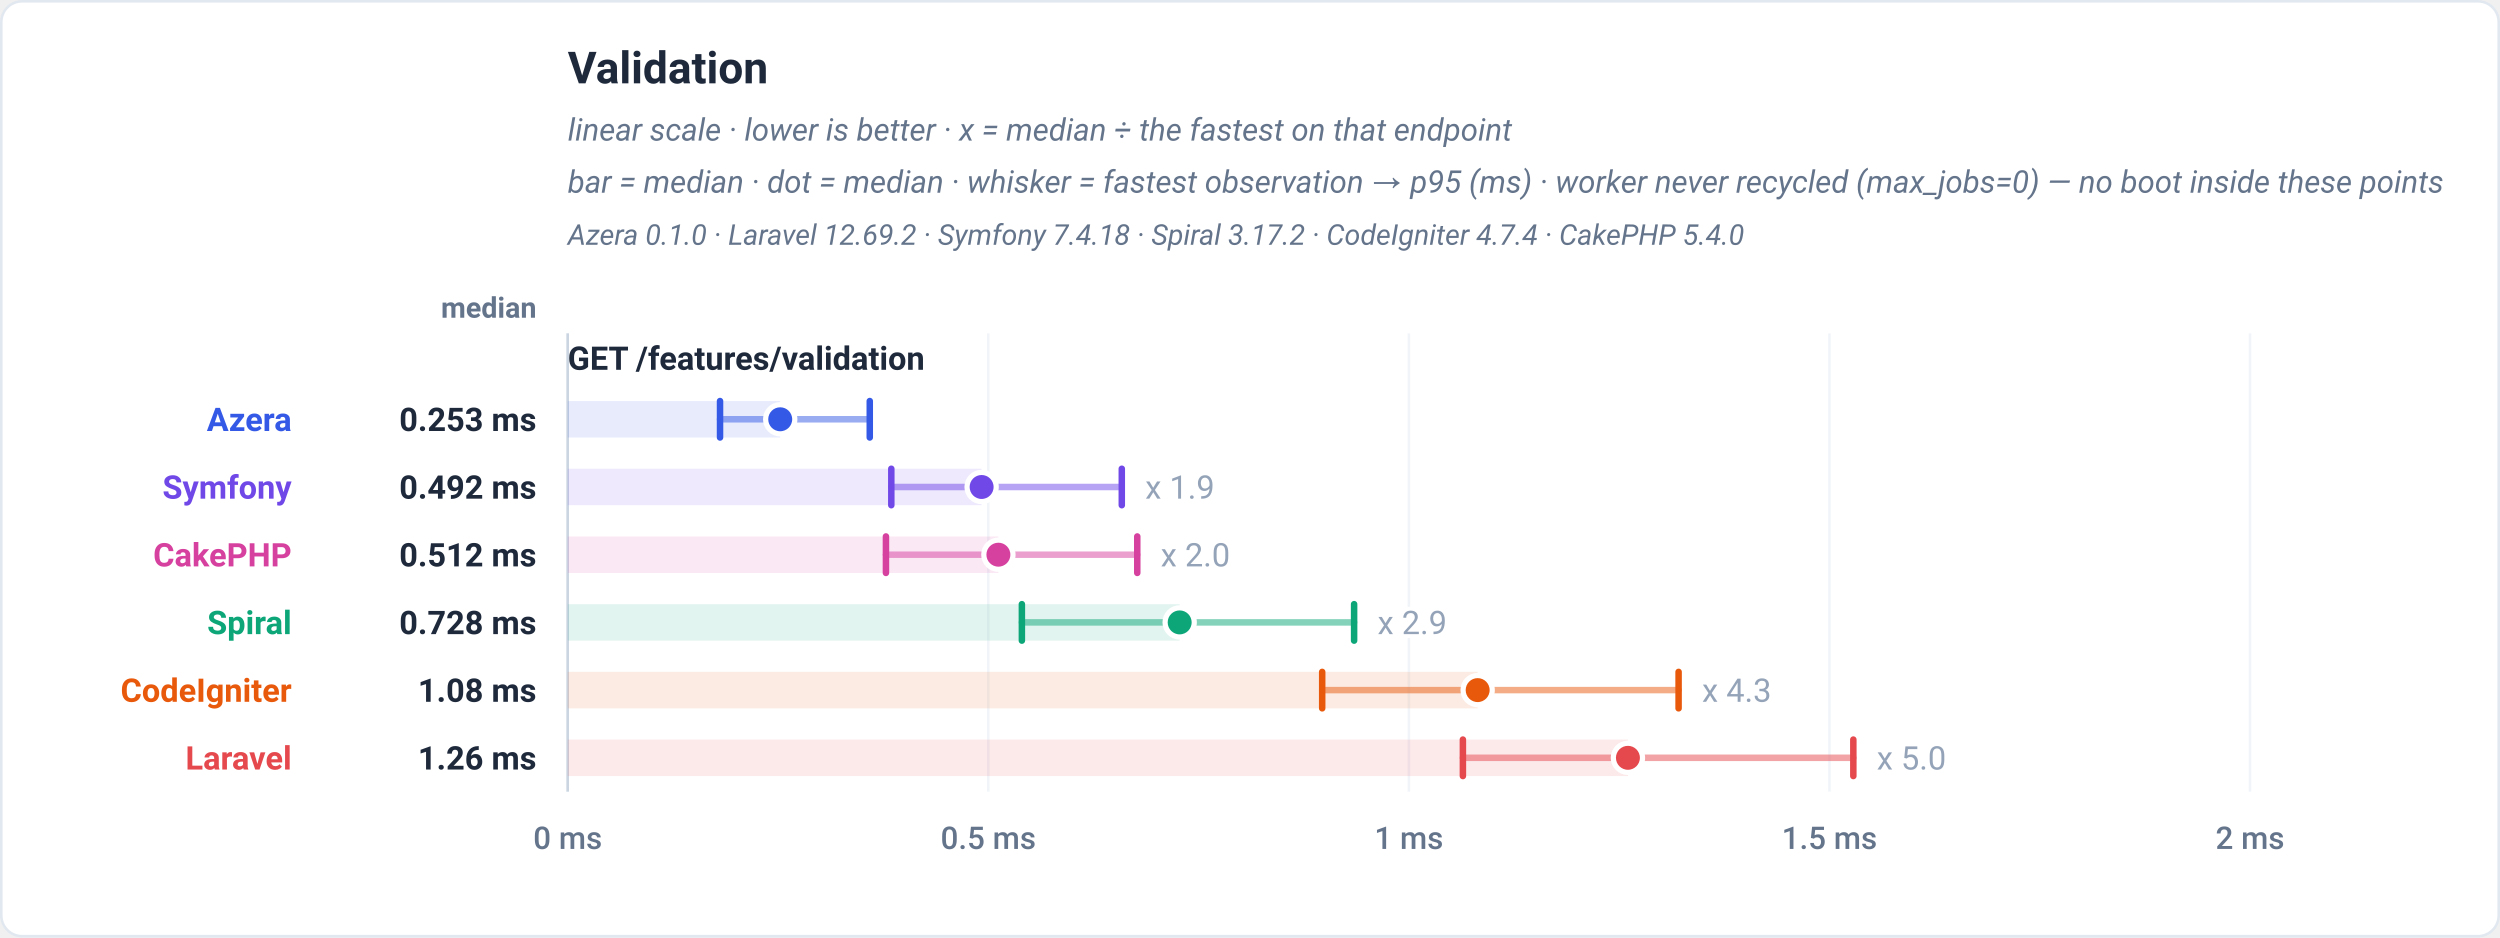
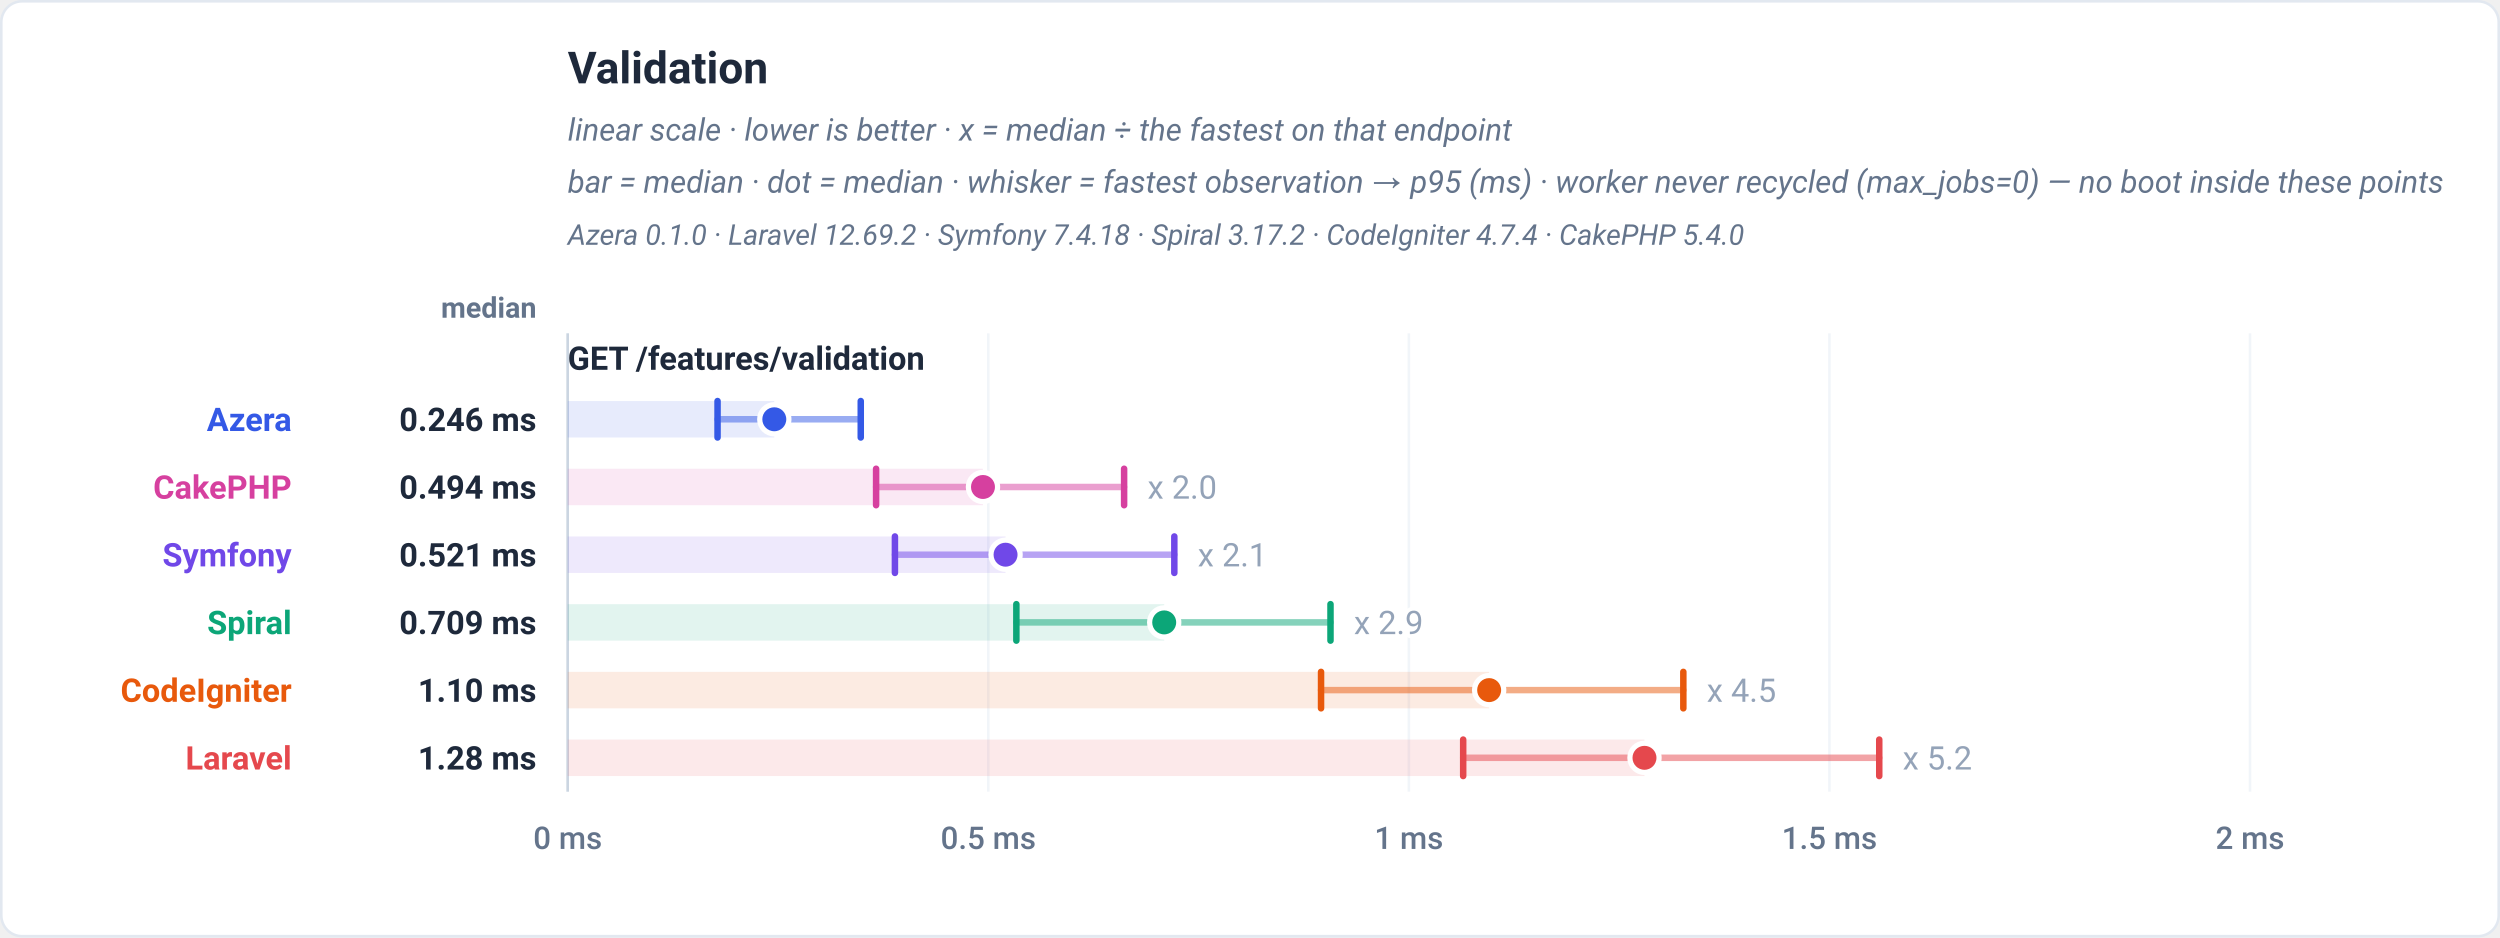
<svg xmlns="http://www.w3.org/2000/svg" viewBox="0 0 960 360" width="960" height="360" role="img" font-family="-apple-system,BlinkMacSystemFont,'Segoe UI',Roboto,Helvetica,Arial,sans-serif">
  <rect x="0.5" y="0.5" width="959" height="359" rx="8" fill="#ffffff" stroke="#e2e8f0" />
  <text x="218" y="32" font-family="-apple-system,BlinkMacSystemFont,'Segoe UI',Roboto,Helvetica,Arial,sans-serif" font-size="17" font-weight="700" fill="#1e293b" text-anchor="start">Validation</text>
  <text x="218" y="54" font-family="-apple-system,BlinkMacSystemFont,'Segoe UI',Roboto,Helvetica,Arial,sans-serif" font-size="12" font-weight="400" fill="#64748b" text-anchor="start" font-style="italic">linear scale · lower is better · x = median ÷ the fastest on that endpoint</text>
  <text x="218" y="74" font-family="-apple-system,BlinkMacSystemFont,'Segoe UI',Roboto,Helvetica,Arial,sans-serif" font-size="12" font-weight="400" fill="#64748b" text-anchor="start" font-style="italic">bar = median · dot = median · whisker = fastest observation → p95 (ms) · worker never recycled (max_jobs=0) — no boot inside these points</text>
  <text x="218" y="94" font-family="-apple-system,BlinkMacSystemFont,'Segoe UI',Roboto,Helvetica,Arial,sans-serif" font-size="11" font-weight="400" fill="#64748b" text-anchor="start" font-style="italic">Azera 0.1.0 · Laravel 12.69.2 · Symfony 7.4.18 · Spiral 3.17.2 · CodeIgniter 4.7.4 · CakePHP 5.4.0</text>
  <text x="206" y="122" font-family="-apple-system,BlinkMacSystemFont,'Segoe UI',Roboto,Helvetica,Arial,sans-serif" font-size="11" font-weight="600" fill="#64748b" text-anchor="end">median</text>
  <line x1="218" y1="128" x2="218" y2="304" stroke="#f1f5f9" stroke-width="1" />
  <text x="218" y="326" font-family="-apple-system,BlinkMacSystemFont,'Segoe UI',Roboto,Helvetica,Arial,sans-serif" font-size="12" font-weight="500" fill="#64748b" text-anchor="middle">0 ms</text>
  <line x1="379.5" y1="128" x2="379.5" y2="304" stroke="#f1f5f9" stroke-width="1" />
  <text x="379.5" y="326" font-family="-apple-system,BlinkMacSystemFont,'Segoe UI',Roboto,Helvetica,Arial,sans-serif" font-size="12" font-weight="500" fill="#64748b" text-anchor="middle">0.5 ms</text>
  <line x1="541" y1="128" x2="541" y2="304" stroke="#f1f5f9" stroke-width="1" />
  <text x="541" y="326" font-family="-apple-system,BlinkMacSystemFont,'Segoe UI',Roboto,Helvetica,Arial,sans-serif" font-size="12" font-weight="500" fill="#64748b" text-anchor="middle">1 ms</text>
  <line x1="702.5" y1="128" x2="702.5" y2="304" stroke="#f1f5f9" stroke-width="1" />
  <text x="702.5" y="326" font-family="-apple-system,BlinkMacSystemFont,'Segoe UI',Roboto,Helvetica,Arial,sans-serif" font-size="12" font-weight="500" fill="#64748b" text-anchor="middle">1.5 ms</text>
  <line x1="864" y1="128" x2="864" y2="304" stroke="#f1f5f9" stroke-width="1" />
  <text x="864" y="326" font-family="-apple-system,BlinkMacSystemFont,'Segoe UI',Roboto,Helvetica,Arial,sans-serif" font-size="12" font-weight="500" fill="#64748b" text-anchor="middle">2 ms</text>
  <line x1="218" y1="128" x2="218" y2="304" stroke="#cbd5e1" stroke-width="1" />
  <text x="218" y="142" font-family="-apple-system,BlinkMacSystemFont,'Segoe UI',Roboto,Helvetica,Arial,sans-serif" font-size="12.5" font-weight="700" fill="#1e293b" text-anchor="start">GET /features/validation</text>
-   <rect x="218" y="154" width="81.6" height="14" fill="#3459e6" fill-opacity="0.12" />
-   <line x1="276.49" y1="161" x2="333.99" y2="161" stroke="#3459e6" stroke-width="2.5" stroke-linecap="round" opacity="0.5" />
-   <line x1="276.49" y1="154" x2="276.49" y2="168" stroke="#3459e6" stroke-width="2.5" stroke-linecap="round" />
-   <line x1="333.99" y1="154" x2="333.99" y2="168" stroke="#3459e6" stroke-width="2.5" stroke-linecap="round" />
-   <circle cx="299.6" cy="161" r="5.6" fill="#3459e6" stroke="#ffffff" stroke-width="2" />
+   <rect x="218" y="154" width="79.33" height="14" fill="#3459e6" fill-opacity="0.12" />
+   <line x1="275.54" y1="161" x2="330.53" y2="161" stroke="#3459e6" stroke-width="2.5" stroke-linecap="round" opacity="0.5" />
+   <line x1="275.54" y1="154" x2="275.54" y2="168" stroke="#3459e6" stroke-width="2.5" stroke-linecap="round" />
+   <line x1="330.53" y1="154" x2="330.53" y2="168" stroke="#3459e6" stroke-width="2.5" stroke-linecap="round" />
+   <circle cx="297.33" cy="161" r="5.6" fill="#3459e6" stroke="#ffffff" stroke-width="2" />
  <text x="112" y="165.5" font-family="-apple-system,BlinkMacSystemFont,'Segoe UI',Roboto,Helvetica,Arial,sans-serif" font-size="12.5" font-weight="700" fill="#3459e6" text-anchor="end">Azera</text>
-   <text x="206" y="165.5" font-family="-apple-system,BlinkMacSystemFont,'Segoe UI',Roboto,Helvetica,Arial,sans-serif" font-size="12.5" font-weight="700" fill="#1e293b" text-anchor="end">0.253 ms</text>
-   <rect x="218" y="180" width="158.94" height="14" fill="#7048e8" fill-opacity="0.12" />
-   <line x1="342.26" y1="187" x2="430.77" y2="187" stroke="#7048e8" stroke-width="2.5" stroke-linecap="round" opacity="0.5" />
-   <line x1="342.26" y1="180" x2="342.26" y2="194" stroke="#7048e8" stroke-width="2.5" stroke-linecap="round" />
-   <line x1="430.77" y1="180" x2="430.77" y2="194" stroke="#7048e8" stroke-width="2.5" stroke-linecap="round" />
-   <circle cx="376.94" cy="187" r="5.6" fill="#7048e8" stroke="#ffffff" stroke-width="2" />
-   <text x="439.77" y="191.5" font-family="-apple-system,BlinkMacSystemFont,'Segoe UI',Roboto,Helvetica,Arial,sans-serif" font-size="12.5" font-weight="400" fill="#94a3b8" text-anchor="start" stroke="#ffffff" stroke-width="3" paint-order="stroke" stroke-linejoin="round">x 1.9</text>
-   <text x="112" y="191.5" font-family="-apple-system,BlinkMacSystemFont,'Segoe UI',Roboto,Helvetica,Arial,sans-serif" font-size="12.5" font-weight="700" fill="#7048e8" text-anchor="end">Symfony</text>
-   <text x="206" y="191.5" font-family="-apple-system,BlinkMacSystemFont,'Segoe UI',Roboto,Helvetica,Arial,sans-serif" font-size="12.5" font-weight="700" fill="#1e293b" text-anchor="end">0.492 ms</text>
-   <rect x="218" y="206" width="165.38" height="14" fill="#d6409f" fill-opacity="0.12" />
-   <line x1="340.2" y1="213" x2="436.71" y2="213" stroke="#d6409f" stroke-width="2.5" stroke-linecap="round" opacity="0.5" />
-   <line x1="340.2" y1="206" x2="340.2" y2="220" stroke="#d6409f" stroke-width="2.5" stroke-linecap="round" />
-   <line x1="436.71" y1="206" x2="436.71" y2="220" stroke="#d6409f" stroke-width="2.5" stroke-linecap="round" />
-   <circle cx="383.38" cy="213" r="5.6" fill="#d6409f" stroke="#ffffff" stroke-width="2" />
-   <text x="445.71" y="217.5" font-family="-apple-system,BlinkMacSystemFont,'Segoe UI',Roboto,Helvetica,Arial,sans-serif" font-size="12.5" font-weight="400" fill="#94a3b8" text-anchor="start" stroke="#ffffff" stroke-width="3" paint-order="stroke" stroke-linejoin="round">x 2.0</text>
-   <text x="112" y="217.5" font-family="-apple-system,BlinkMacSystemFont,'Segoe UI',Roboto,Helvetica,Arial,sans-serif" font-size="12.5" font-weight="700" fill="#d6409f" text-anchor="end">CakePHP</text>
-   <text x="206" y="217.5" font-family="-apple-system,BlinkMacSystemFont,'Segoe UI',Roboto,Helvetica,Arial,sans-serif" font-size="12.5" font-weight="700" fill="#1e293b" text-anchor="end">0.512 ms</text>
-   <rect x="218" y="232" width="234.99" height="14" fill="#0ca678" fill-opacity="0.12" />
-   <line x1="392.4" y1="239" x2="519.98" y2="239" stroke="#0ca678" stroke-width="2.5" stroke-linecap="round" opacity="0.5" />
-   <line x1="392.4" y1="232" x2="392.4" y2="246" stroke="#0ca678" stroke-width="2.5" stroke-linecap="round" />
-   <line x1="519.98" y1="232" x2="519.98" y2="246" stroke="#0ca678" stroke-width="2.5" stroke-linecap="round" />
-   <circle cx="452.99" cy="239" r="5.6" fill="#0ca678" stroke="#ffffff" stroke-width="2" />
-   <text x="528.98" y="243.5" font-family="-apple-system,BlinkMacSystemFont,'Segoe UI',Roboto,Helvetica,Arial,sans-serif" font-size="12.5" font-weight="400" fill="#94a3b8" text-anchor="start" stroke="#ffffff" stroke-width="3" paint-order="stroke" stroke-linejoin="round">x 2.9</text>
+   <text x="206" y="165.5" font-family="-apple-system,BlinkMacSystemFont,'Segoe UI',Roboto,Helvetica,Arial,sans-serif" font-size="12.5" font-weight="700" fill="#1e293b" text-anchor="end">0.246 ms</text>
+   <rect x="218" y="180" width="159.46" height="14" fill="#d6409f" fill-opacity="0.12" />
+   <line x1="336.42" y1="187" x2="431.66" y2="187" stroke="#d6409f" stroke-width="2.5" stroke-linecap="round" opacity="0.5" />
+   <line x1="336.42" y1="180" x2="336.42" y2="194" stroke="#d6409f" stroke-width="2.5" stroke-linecap="round" />
+   <line x1="431.66" y1="180" x2="431.66" y2="194" stroke="#d6409f" stroke-width="2.5" stroke-linecap="round" />
+   <circle cx="377.46" cy="187" r="5.6" fill="#d6409f" stroke="#ffffff" stroke-width="2" />
+   <text x="440.66" y="191.5" font-family="-apple-system,BlinkMacSystemFont,'Segoe UI',Roboto,Helvetica,Arial,sans-serif" font-size="12.5" font-weight="400" fill="#94a3b8" text-anchor="start" stroke="#ffffff" stroke-width="3" paint-order="stroke" stroke-linejoin="round">x 2.0</text>
+   <text x="112" y="191.5" font-family="-apple-system,BlinkMacSystemFont,'Segoe UI',Roboto,Helvetica,Arial,sans-serif" font-size="12.5" font-weight="700" fill="#d6409f" text-anchor="end">CakePHP</text>
+   <text x="206" y="191.5" font-family="-apple-system,BlinkMacSystemFont,'Segoe UI',Roboto,Helvetica,Arial,sans-serif" font-size="12.5" font-weight="700" fill="#1e293b" text-anchor="end">0.494 ms</text>
+   <rect x="218" y="206" width="168.13" height="14" fill="#7048e8" fill-opacity="0.12" />
+   <line x1="343.65" y1="213" x2="450.94" y2="213" stroke="#7048e8" stroke-width="2.5" stroke-linecap="round" opacity="0.5" />
+   <line x1="343.65" y1="206" x2="343.65" y2="220" stroke="#7048e8" stroke-width="2.5" stroke-linecap="round" />
+   <line x1="450.94" y1="206" x2="450.94" y2="220" stroke="#7048e8" stroke-width="2.5" stroke-linecap="round" />
+   <circle cx="386.13" cy="213" r="5.6" fill="#7048e8" stroke="#ffffff" stroke-width="2" />
+   <text x="459.94" y="217.5" font-family="-apple-system,BlinkMacSystemFont,'Segoe UI',Roboto,Helvetica,Arial,sans-serif" font-size="12.5" font-weight="400" fill="#94a3b8" text-anchor="start" stroke="#ffffff" stroke-width="3" paint-order="stroke" stroke-linejoin="round">x 2.1</text>
+   <text x="112" y="217.5" font-family="-apple-system,BlinkMacSystemFont,'Segoe UI',Roboto,Helvetica,Arial,sans-serif" font-size="12.5" font-weight="700" fill="#7048e8" text-anchor="end">Symfony</text>
+   <text x="206" y="217.5" font-family="-apple-system,BlinkMacSystemFont,'Segoe UI',Roboto,Helvetica,Arial,sans-serif" font-size="12.5" font-weight="700" fill="#1e293b" text-anchor="end">0.521 ms</text>
+   <rect x="218" y="232" width="229.05" height="14" fill="#0ca678" fill-opacity="0.12" />
+   <line x1="390.28" y1="239" x2="510.91" y2="239" stroke="#0ca678" stroke-width="2.5" stroke-linecap="round" opacity="0.5" />
+   <line x1="390.28" y1="232" x2="390.28" y2="246" stroke="#0ca678" stroke-width="2.5" stroke-linecap="round" />
+   <line x1="510.91" y1="232" x2="510.91" y2="246" stroke="#0ca678" stroke-width="2.5" stroke-linecap="round" />
+   <circle cx="447.05" cy="239" r="5.6" fill="#0ca678" stroke="#ffffff" stroke-width="2" />
+   <text x="519.91" y="243.5" font-family="-apple-system,BlinkMacSystemFont,'Segoe UI',Roboto,Helvetica,Arial,sans-serif" font-size="12.5" font-weight="400" fill="#94a3b8" text-anchor="start" stroke="#ffffff" stroke-width="3" paint-order="stroke" stroke-linejoin="round">x 2.9</text>
  <text x="112" y="243.5" font-family="-apple-system,BlinkMacSystemFont,'Segoe UI',Roboto,Helvetica,Arial,sans-serif" font-size="12.5" font-weight="700" fill="#0ca678" text-anchor="end">Spiral</text>
-   <text x="206" y="243.5" font-family="-apple-system,BlinkMacSystemFont,'Segoe UI',Roboto,Helvetica,Arial,sans-serif" font-size="12.5" font-weight="700" fill="#1e293b" text-anchor="end">0.728 ms</text>
-   <rect x="218" y="258" width="349.42" height="14" fill="#e8590c" fill-opacity="0.12" />
-   <line x1="507.72" y1="265" x2="644.58" y2="265" stroke="#e8590c" stroke-width="2.5" stroke-linecap="round" opacity="0.5" />
-   <line x1="507.72" y1="258" x2="507.72" y2="272" stroke="#e8590c" stroke-width="2.5" stroke-linecap="round" />
-   <line x1="644.58" y1="258" x2="644.58" y2="272" stroke="#e8590c" stroke-width="2.5" stroke-linecap="round" />
-   <circle cx="567.42" cy="265" r="5.6" fill="#e8590c" stroke="#ffffff" stroke-width="2" />
-   <text x="653.58" y="269.5" font-family="-apple-system,BlinkMacSystemFont,'Segoe UI',Roboto,Helvetica,Arial,sans-serif" font-size="12.5" font-weight="400" fill="#94a3b8" text-anchor="start" stroke="#ffffff" stroke-width="3" paint-order="stroke" stroke-linejoin="round">x 4.3</text>
+   <text x="206" y="243.5" font-family="-apple-system,BlinkMacSystemFont,'Segoe UI',Roboto,Helvetica,Arial,sans-serif" font-size="12.5" font-weight="700" fill="#1e293b" text-anchor="end">0.709 ms</text>
+   <rect x="218" y="258" width="353.83" height="14" fill="#e8590c" fill-opacity="0.12" />
+   <line x1="507.28" y1="265" x2="646.4" y2="265" stroke="#e8590c" stroke-width="2.5" stroke-linecap="round" opacity="0.5" />
+   <line x1="507.28" y1="258" x2="507.28" y2="272" stroke="#e8590c" stroke-width="2.5" stroke-linecap="round" />
+   <line x1="646.4" y1="258" x2="646.4" y2="272" stroke="#e8590c" stroke-width="2.5" stroke-linecap="round" />
+   <circle cx="571.83" cy="265" r="5.6" fill="#e8590c" stroke="#ffffff" stroke-width="2" />
+   <text x="655.4" y="269.5" font-family="-apple-system,BlinkMacSystemFont,'Segoe UI',Roboto,Helvetica,Arial,sans-serif" font-size="12.5" font-weight="400" fill="#94a3b8" text-anchor="start" stroke="#ffffff" stroke-width="3" paint-order="stroke" stroke-linejoin="round">x 4.5</text>
  <text x="112" y="269.5" font-family="-apple-system,BlinkMacSystemFont,'Segoe UI',Roboto,Helvetica,Arial,sans-serif" font-size="12.5" font-weight="700" fill="#e8590c" text-anchor="end">CodeIgniter</text>
-   <text x="206" y="269.5" font-family="-apple-system,BlinkMacSystemFont,'Segoe UI',Roboto,Helvetica,Arial,sans-serif" font-size="12.5" font-weight="700" fill="#1e293b" text-anchor="end">1.08 ms</text>
-   <rect x="218" y="284" width="407.12" height="14" fill="#e5484d" fill-opacity="0.12" />
-   <line x1="561.75" y1="291" x2="711.68" y2="291" stroke="#e5484d" stroke-width="2.5" stroke-linecap="round" opacity="0.5" />
-   <line x1="561.75" y1="284" x2="561.75" y2="298" stroke="#e5484d" stroke-width="2.5" stroke-linecap="round" />
-   <line x1="711.68" y1="284" x2="711.68" y2="298" stroke="#e5484d" stroke-width="2.5" stroke-linecap="round" />
-   <circle cx="625.12" cy="291" r="5.6" fill="#e5484d" stroke="#ffffff" stroke-width="2" />
-   <text x="720.68" y="295.5" font-family="-apple-system,BlinkMacSystemFont,'Segoe UI',Roboto,Helvetica,Arial,sans-serif" font-size="12.5" font-weight="400" fill="#94a3b8" text-anchor="start" stroke="#ffffff" stroke-width="3" paint-order="stroke" stroke-linejoin="round">x 5.0</text>
+   <text x="206" y="269.5" font-family="-apple-system,BlinkMacSystemFont,'Segoe UI',Roboto,Helvetica,Arial,sans-serif" font-size="12.5" font-weight="700" fill="#1e293b" text-anchor="end">1.10 ms</text>
+   <rect x="218" y="284" width="413.48" height="14" fill="#e5484d" fill-opacity="0.12" />
+   <line x1="561.86" y1="291" x2="721.63" y2="291" stroke="#e5484d" stroke-width="2.5" stroke-linecap="round" opacity="0.5" />
+   <line x1="561.86" y1="284" x2="561.86" y2="298" stroke="#e5484d" stroke-width="2.5" stroke-linecap="round" />
+   <line x1="721.63" y1="284" x2="721.63" y2="298" stroke="#e5484d" stroke-width="2.5" stroke-linecap="round" />
+   <circle cx="631.48" cy="291" r="5.6" fill="#e5484d" stroke="#ffffff" stroke-width="2" />
+   <text x="730.63" y="295.5" font-family="-apple-system,BlinkMacSystemFont,'Segoe UI',Roboto,Helvetica,Arial,sans-serif" font-size="12.5" font-weight="400" fill="#94a3b8" text-anchor="start" stroke="#ffffff" stroke-width="3" paint-order="stroke" stroke-linejoin="round">x 5.2</text>
  <text x="112" y="295.5" font-family="-apple-system,BlinkMacSystemFont,'Segoe UI',Roboto,Helvetica,Arial,sans-serif" font-size="12.5" font-weight="700" fill="#e5484d" text-anchor="end">Laravel</text>
-   <text x="206" y="295.5" font-family="-apple-system,BlinkMacSystemFont,'Segoe UI',Roboto,Helvetica,Arial,sans-serif" font-size="12.5" font-weight="700" fill="#1e293b" text-anchor="end">1.26 ms</text>
+   <text x="206" y="295.5" font-family="-apple-system,BlinkMacSystemFont,'Segoe UI',Roboto,Helvetica,Arial,sans-serif" font-size="12.5" font-weight="700" fill="#1e293b" text-anchor="end">1.28 ms</text>
</svg>
